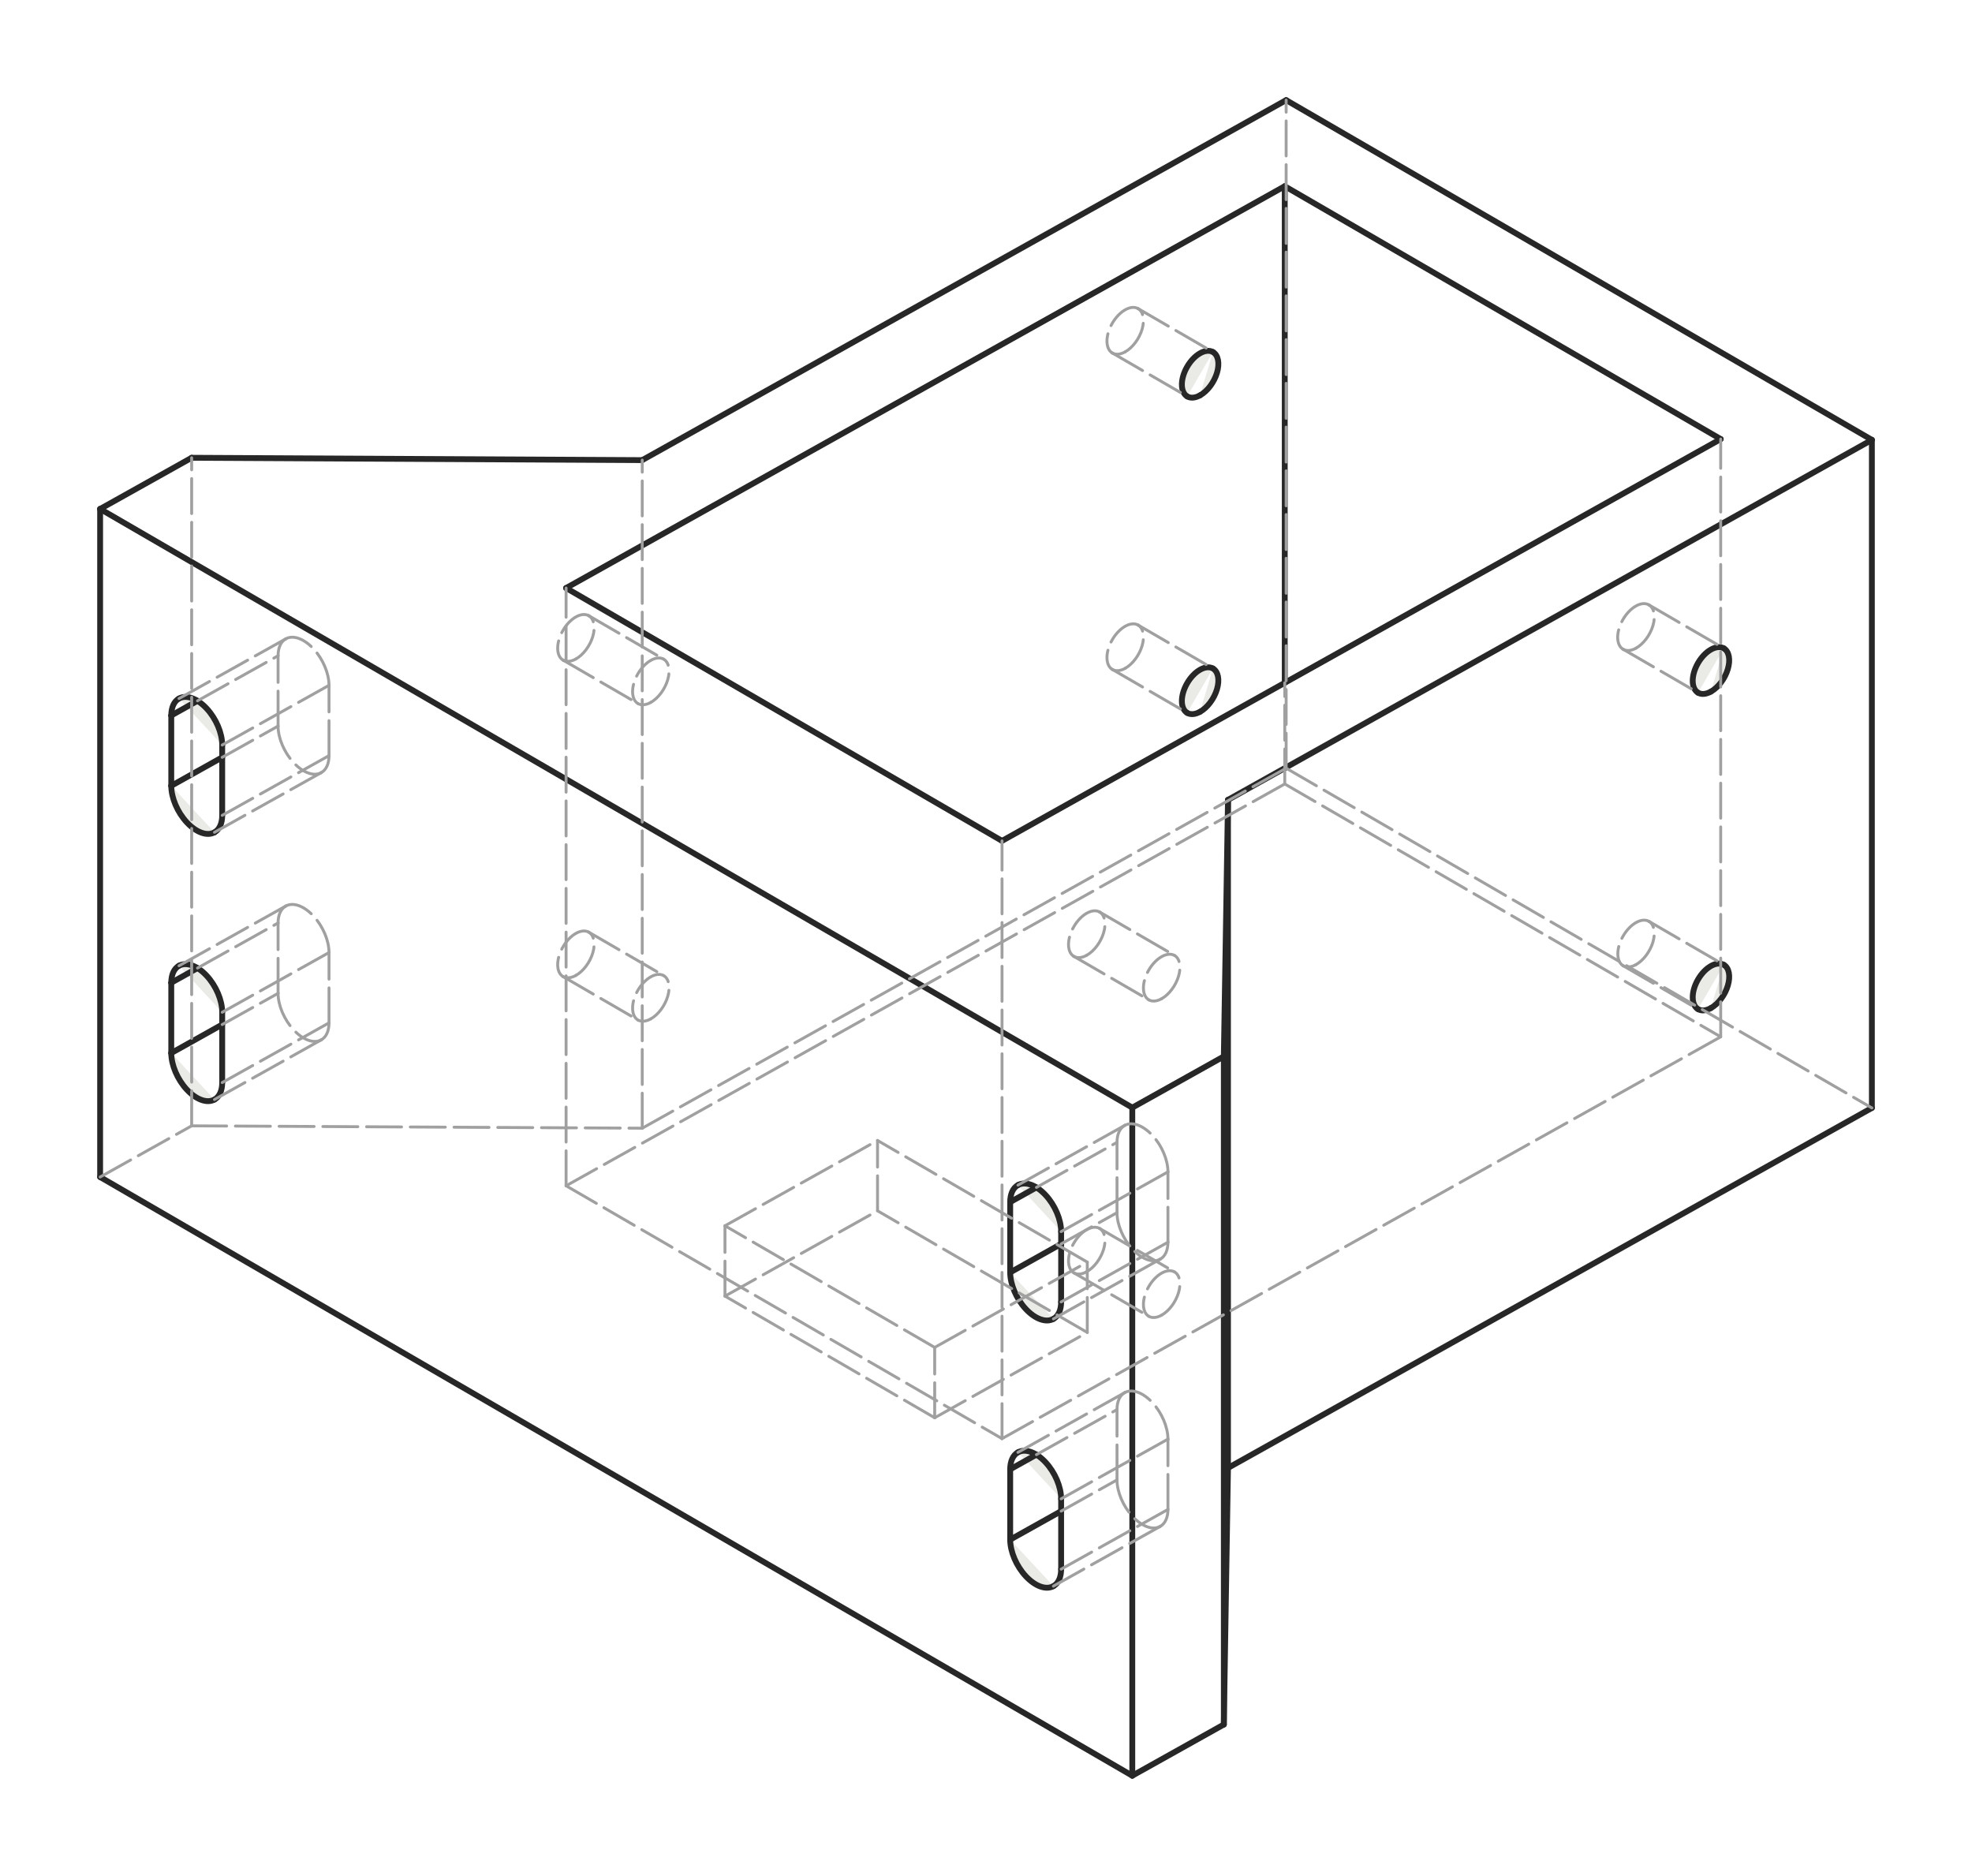
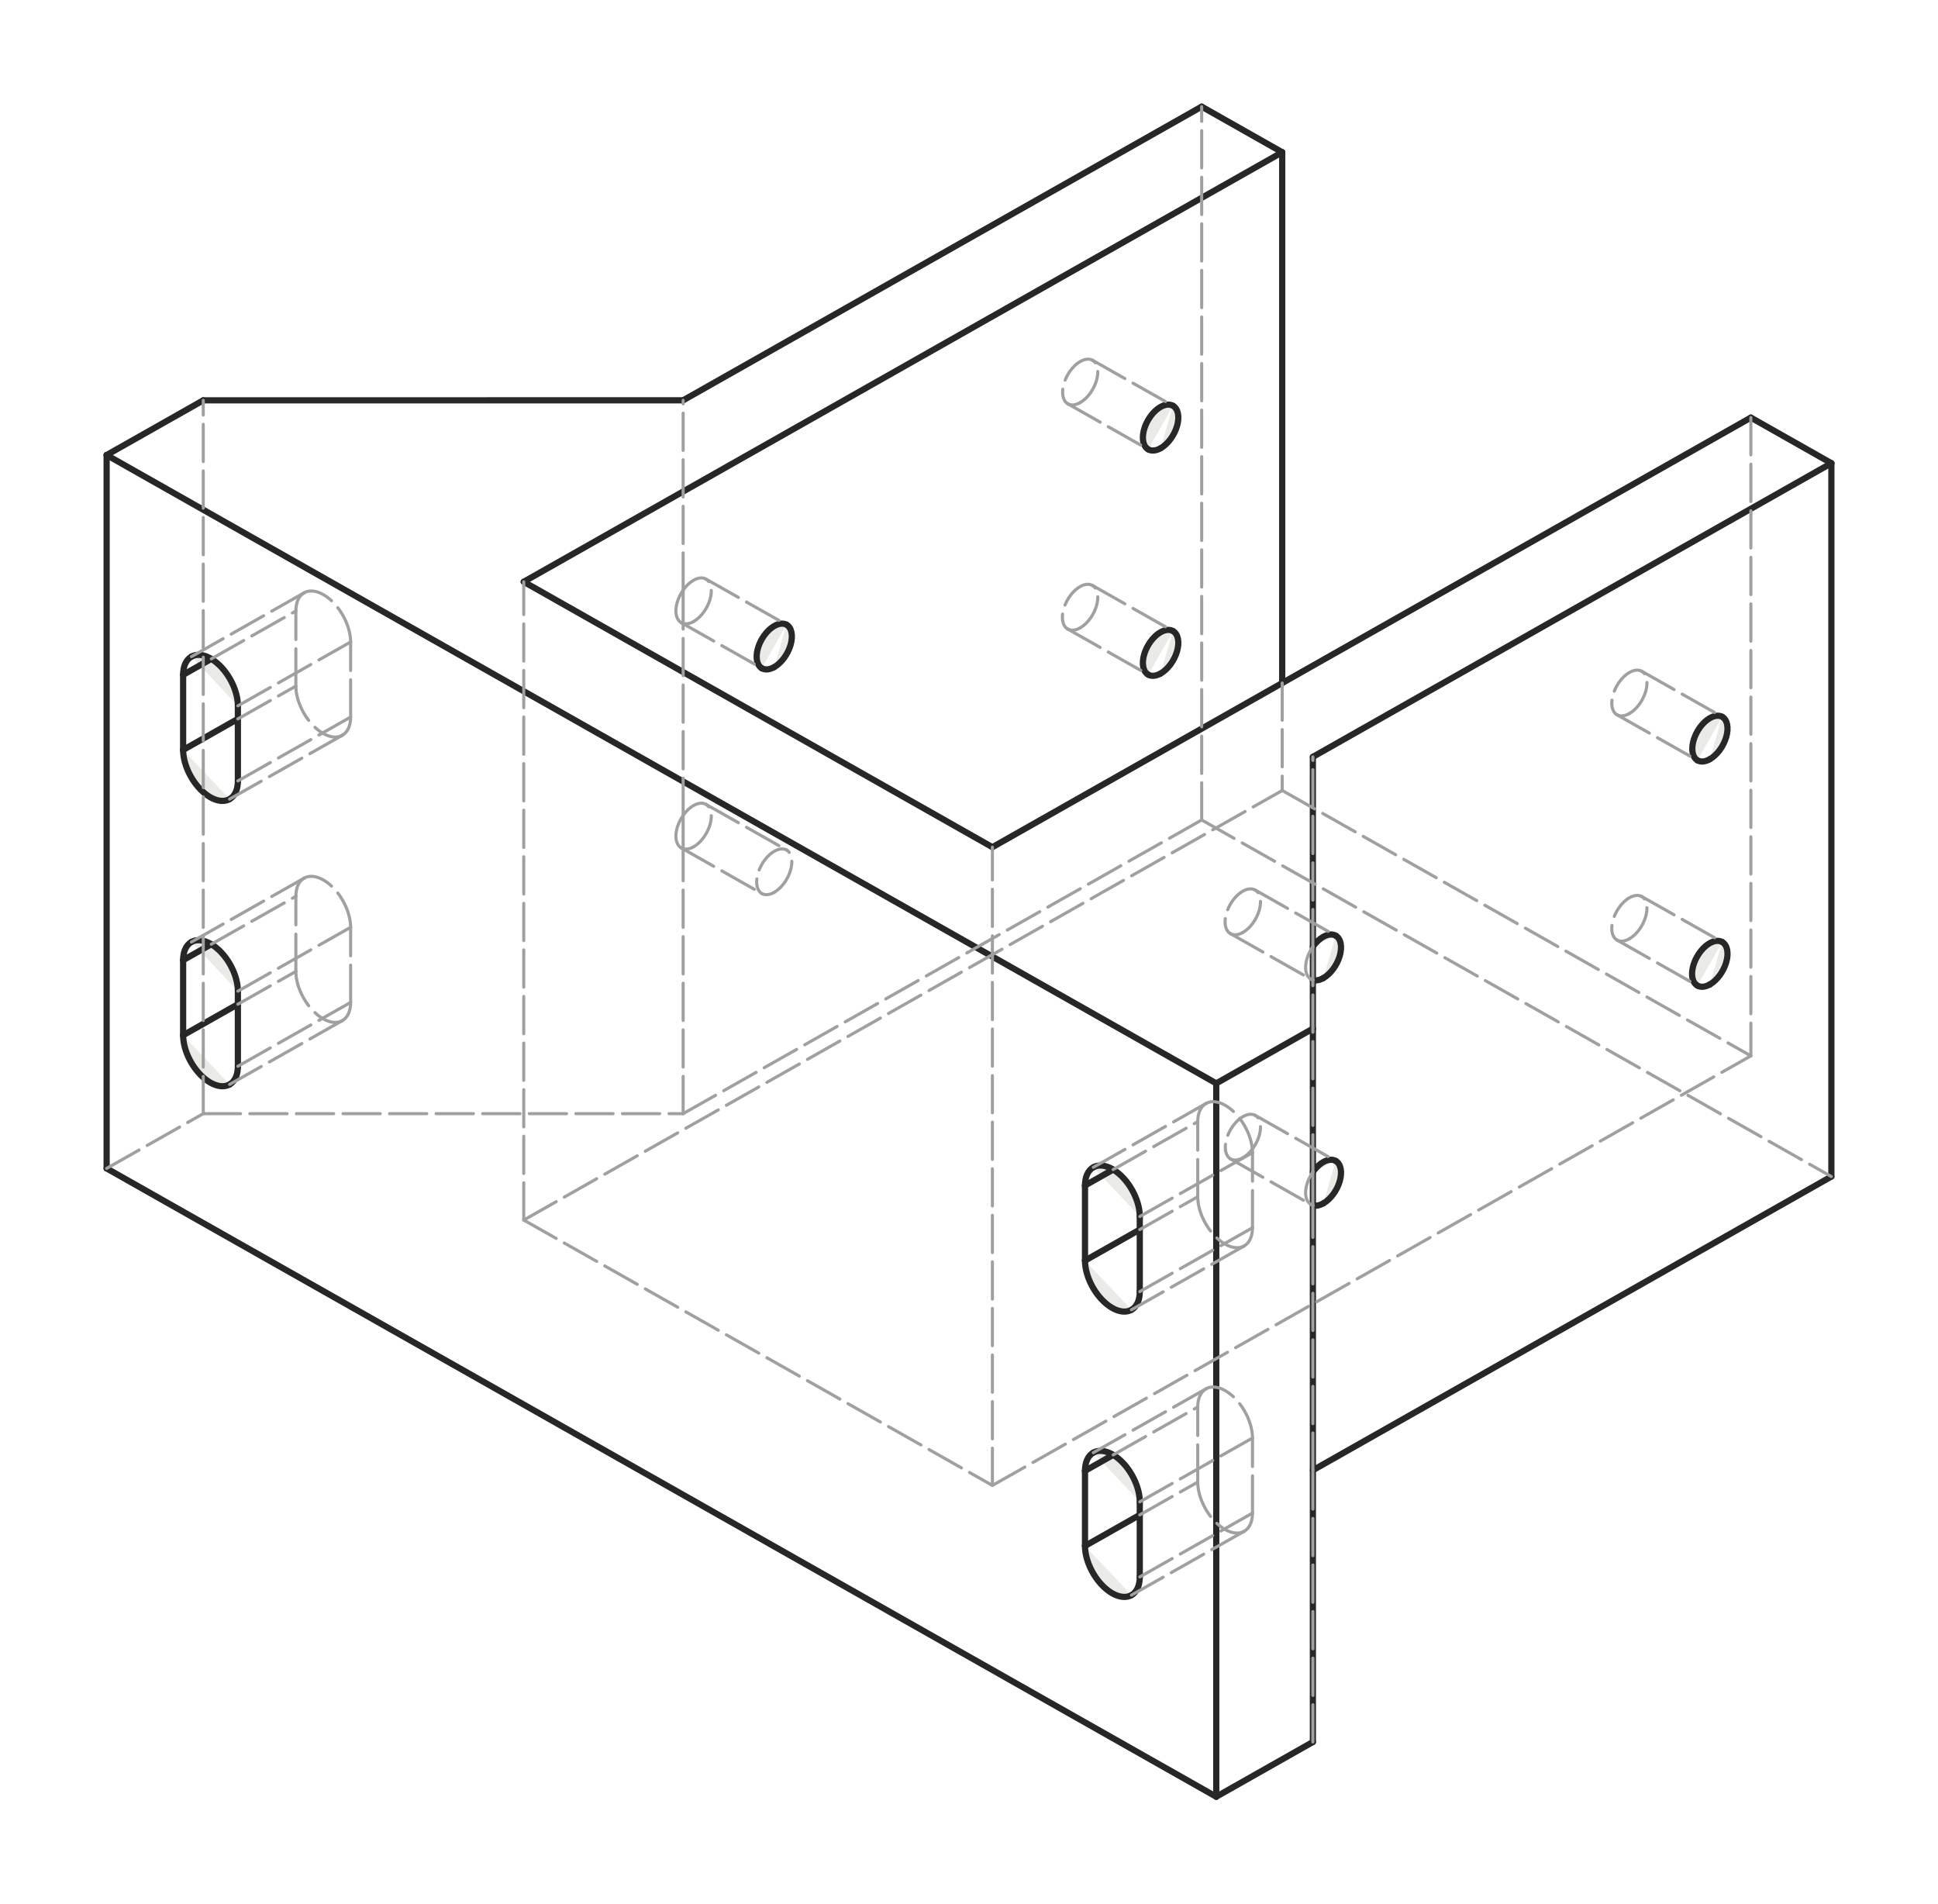
- <svg xmlns="http://www.w3.org/2000/svg" width="202.887mm" height="192.968mm" viewBox="-45.679 -45.121 92.221 87.713" version="1.1">
+ <svg xmlns="http://www.w3.org/2000/svg" width="187.209mm" height="183.85mm" viewBox="-41.497 -44.029 85.095 83.568" version="1.1">
  <g transform="scale(1,-1)" stroke-linecap="round">
    <g fill="rgb(234,234,230)" stroke="rgb(39,39,39)" stroke-width="0.273" id="vis">
-       <line x1="11.554" y1="-35.517" x2="11.554" y2="-4.278" />
-       <line x1="11.748" y1="-23.519" x2="11.748" y2="7.72" />
-       <line x1="11.554" y1="-35.517" x2="11.748" y2="-23.519" />
-       <line x1="11.554" y1="-4.278" x2="11.748" y2="7.72" />
-       <line x1="7.273" y1="-37.91" x2="7.273" y2="-6.671" />
-       <line x1="7.273" y1="-6.671" x2="11.554" y2="-4.278" />
-       <line x1="7.273" y1="-37.91" x2="11.554" y2="-35.517" />
-       <line x1="11.748" y1="7.72" x2="41.86" y2="24.553" />
-       <line x1="41.86" y1="-6.686" x2="41.86" y2="24.553" />
-       <line x1="11.748" y1="-23.519" x2="41.86" y2="-6.686" />
-       <path d="M 34.332,-2.016 A 1.2,0.704 -120.111 0,1 34.934,0.009" />
-       <path d="M 34.934,0.009 A 1.2,0.704 -120.111 0,1 33.73,-2.067" />
-       <path d="M 33.73,-2.067 A 1.2,0.704 -120.111 0,1 34.332,-2.016" />
-       <path d="M 34.332,12.782 A 1.2,0.704 -120.111 0,1 34.934,14.806" />
-       <path d="M 34.934,14.806 A 1.2,0.704 -120.111 0,1 33.73,12.73" />
-       <path d="M 33.73,12.73 A 1.2,0.704 -120.111 0,1 34.332,12.782" />
-       <line x1="-40.997" y1="-9.916" x2="7.273" y2="-37.91" />
-       <line x1="14.468" y1="40.439" x2="41.86" y2="24.553" />
-       <line x1="-15.645" y1="23.606" x2="14.468" y2="40.439" />
-       <line x1="-36.716" y1="23.716" x2="-15.645" y2="23.606" />
-       <line x1="-40.997" y1="21.322" x2="-36.716" y2="23.716" />
-       <line x1="-40.997" y1="21.322" x2="7.273" y2="-6.671" />
-       <line x1="-19.206" y1="17.625" x2="14.403" y2="36.413" />
-       <line x1="34.79" y1="24.59" x2="14.403" y2="36.413" />
-       <line x1="1.181" y1="5.802" x2="34.79" y2="24.59" />
-       <line x1="1.181" y1="5.802" x2="-19.206" y2="17.625" />
-       <line x1="-40.997" y1="-9.916" x2="-40.997" y2="21.322" />
-       <path d="M -35.288,-2.212 A 1.7,0.979 119.206 0,1 -37.308,-0.037" />
-       <path d="M -37.308,-0.037 A 1.7,0.979 119.206 0,1 -37.67,-0.831" />
-       <line x1="-35.288" y1="-2.212" x2="-35.288" y2="-5.5" />
-       <line x1="-37.67" y1="-0.831" x2="-37.67" y2="-4.119" />
-       <path d="M -37.67,-4.119 A 1.7,0.979 119.206 0,1 -35.649,-6.293" />
-       <path d="M -35.649,-6.293 A 1.7,0.979 119.206 0,1 -35.288,-5.5" />
-       <path d="M -35.288,10.284 A 1.7,0.979 119.206 0,1 -37.308,12.458" />
-       <path d="M -37.308,12.458 A 1.7,0.979 119.206 0,1 -37.67,11.665" />
-       <line x1="-35.288" y1="10.284" x2="-35.288" y2="6.995" />
-       <line x1="-37.67" y1="11.665" x2="-37.67" y2="8.377" />
-       <path d="M -37.67,8.377 A 1.7,0.979 119.206 0,1 -35.649,6.202" />
-       <path d="M -35.649,6.202 A 1.7,0.979 119.206 0,1 -35.288,6.995" />
-       <path d="M 3.945,-24.964 A 1.7,0.979 119.206 0,1 1.925,-22.79" />
-       <path d="M 1.925,-22.79 A 1.7,0.979 119.206 0,1 1.563,-23.583" />
-       <line x1="3.945" y1="-24.964" x2="3.945" y2="-28.253" />
-       <line x1="1.563" y1="-23.583" x2="1.563" y2="-26.871" />
-       <path d="M 1.563,-26.871 A 1.7,0.979 119.206 0,1 3.584,-29.046" />
-       <path d="M 3.584,-29.046 A 1.7,0.979 119.206 0,1 3.945,-28.253" />
-       <path d="M 3.945,-12.469 A 1.7,0.979 119.206 0,1 1.925,-10.294" />
-       <path d="M 1.925,-10.294 A 1.7,0.979 119.206 0,1 1.563,-11.087" />
-       <line x1="3.945" y1="-12.469" x2="3.945" y2="-15.757" />
-       <path d="M 1.563,-14.376 A 1.7,0.979 119.206 0,1 3.584,-16.55" />
-       <path d="M 3.584,-16.55 A 1.7,0.979 119.206 0,1 3.945,-15.757" />
-       <line x1="1.563" y1="-11.087" x2="1.563" y2="-14.376" />
-       <line x1="14.403" y1="13.193" x2="14.403" y2="36.413" />
-       <path d="M 10.442,11.839 A 1.2,0.704 -120.111 0,1 11.044,13.863" />
-       <path d="M 11.044,13.863 A 1.2,0.704 -120.111 0,1 9.84,11.787" />
-       <path d="M 9.84,11.787 A 1.2,0.704 -120.111 0,1 10.442,11.839" />
-       <path d="M 10.442,26.636 A 1.2,0.704 -120.111 0,1 11.044,28.661" />
-       <path d="M 11.044,28.661 A 1.2,0.704 -120.111 0,1 9.84,26.585" />
-       <path d="M 9.84,26.585 A 1.2,0.704 -120.111 0,1 10.442,26.636" />
-       <line x1="-37.67" y1="-0.831" x2="-36.443" y2="-0.145" />
-       <line x1="-37.67" y1="-4.119" x2="-35.288" y2="-2.787" />
-       <line x1="-37.67" y1="11.665" x2="-36.443" y2="12.351" />
-       <line x1="-37.67" y1="8.377" x2="-35.288" y2="9.708" />
-       <line x1="1.563" y1="-23.583" x2="2.79" y2="-22.897" />
-       <line x1="1.563" y1="-26.871" x2="3.945" y2="-25.54" />
-       <line x1="1.563" y1="-11.087" x2="2.79" y2="-10.402" />
-       <line x1="1.563" y1="-14.376" x2="3.945" y2="-13.044" />
+       <line x1="16.15" y1="-32.455" x2="16.15" y2="-1.135" />
+       <line x1="16.15" y1="-1.135" x2="16.149" y2="10.798" />
+       <line x1="11.907" y1="-34.858" x2="11.907" y2="-3.537" />
+       <line x1="11.907" y1="-3.537" x2="16.15" y2="-1.135" />
+       <line x1="11.907" y1="-34.858" x2="16.15" y2="-32.455" />
+       <line x1="16.149" y1="10.798" x2="38.916" y2="23.692" />
+       <line x1="38.916" y1="-7.629" x2="38.916" y2="23.692" />
+       <line x1="16.15" y1="-20.522" x2="38.916" y2="-7.629" />
+       <path d="M 16.15,-8.891 A 1.1,0.641 -119.519 0,1 16.608,-8.806" />
+       <path d="M 16.608,-8.806 A 1.1,0.641 -119.519 0,1 17.15,-6.942" />
+       <path d="M 17.15,-6.942 A 1.1,0.641 -119.519 0,1 16.15,-7.426" />
+       <path d="M 16.15,1 A 1.1,0.641 -119.519 0,1 16.608,1.085" />
+       <path d="M 16.608,1.085 A 1.1,0.641 -119.519 0,1 17.15,2.949" />
+       <path d="M 17.15,2.949 A 1.1,0.641 -119.519 0,1 16.15,2.464" />
+       <path d="M 33.578,0.805 A 1.1,0.641 -119.519 0,1 34.12,2.669" />
+       <path d="M 34.12,2.669 A 1.1,0.641 -119.519 0,1 33.036,0.754" />
+       <path d="M 33.036,0.754 A 1.1,0.641 -119.519 0,1 33.578,0.805" />
+       <path d="M 33.578,10.695 A 1.1,0.641 -119.519 0,1 34.12,12.559" />
+       <path d="M 34.12,12.559 A 1.1,0.641 -119.519 0,1 33.036,10.645" />
+       <path d="M 33.036,10.645 A 1.1,0.641 -119.519 0,1 33.578,10.695" />
+       <line x1="-36.815" y1="-7.271" x2="11.907" y2="-34.858" />
+       <line x1="35.381" y1="25.694" x2="38.916" y2="23.692" />
+       <line x1="2.078" y1="6.833" x2="35.381" y2="25.694" />
+       <line x1="2.078" y1="6.833" x2="-18.5" y2="18.485" />
+       <line x1="-18.5" y1="18.485" x2="14.803" y2="37.345" />
+       <line x1="11.267" y1="39.347" x2="14.803" y2="37.345" />
+       <line x1="-11.501" y1="26.453" x2="11.267" y2="39.347" />
+       <line x1="-32.572" y1="26.452" x2="-11.501" y2="26.453" />
+       <line x1="-36.815" y1="24.05" x2="-32.572" y2="26.452" />
+       <line x1="11.907" y1="-3.537" x2="-36.815" y2="24.05" />
+       <line x1="-36.815" y1="-7.271" x2="-36.815" y2="24.05" />
+       <path d="M -31.052,0.511 A 1.7,0.991 119.524 0,1 -33.091,2.671" />
+       <path d="M -33.091,2.671 A 1.7,0.991 119.524 0,1 -33.456,1.872" />
+       <line x1="-31.052" y1="0.511" x2="-31.052" y2="-2.786" />
+       <line x1="-33.456" y1="1.872" x2="-33.456" y2="-1.425" />
+       <path d="M -33.456,-1.425 A 1.7,0.991 119.524 0,1 -31.416,-3.585" />
+       <path d="M -31.416,-3.585 A 1.7,0.991 119.524 0,1 -31.052,-2.786" />
+       <path d="M -31.052,13.039 A 1.7,0.991 119.524 0,1 -33.091,15.199" />
+       <path d="M -33.091,15.199 A 1.7,0.991 119.524 0,1 -33.456,14.4" />
+       <line x1="-31.052" y1="13.039" x2="-31.052" y2="9.742" />
+       <line x1="-33.456" y1="14.4" x2="-33.456" y2="11.103" />
+       <path d="M -33.456,11.103 A 1.7,0.991 119.524 0,1 -31.416,8.943" />
+       <path d="M -31.416,8.943 A 1.7,0.991 119.524 0,1 -31.052,9.742" />
+       <path d="M 8.549,-21.911 A 1.7,0.991 119.524 0,1 6.509,-19.751" />
+       <path d="M 6.509,-19.751 A 1.7,0.991 119.524 0,1 6.144,-20.55" />
+       <line x1="8.549" y1="-21.911" x2="8.549" y2="-25.208" />
+       <line x1="6.144" y1="-20.55" x2="6.144" y2="-23.847" />
+       <path d="M 6.144,-23.847 A 1.7,0.991 119.524 0,1 8.184,-26.007" />
+       <path d="M 8.184,-26.007 A 1.7,0.991 119.524 0,1 8.549,-25.208" />
+       <path d="M 8.549,-9.383 A 1.7,0.991 119.524 0,1 6.509,-7.223" />
+       <path d="M 6.509,-7.223 A 1.7,0.991 119.524 0,1 6.144,-8.022" />
+       <line x1="8.549" y1="-9.383" x2="8.549" y2="-12.68" />
+       <path d="M 6.144,-11.319 A 1.7,0.991 119.524 0,1 8.184,-13.479" />
+       <path d="M 8.184,-13.479 A 1.7,0.991 119.524 0,1 8.549,-12.68" />
+       <line x1="6.144" y1="-8.022" x2="6.144" y2="-11.319" />
+       <line x1="14.803" y1="37.345" x2="14.803" y2="14.04" />
+       <path d="M 9.464,14.458 A 1.1,0.641 -119.519 0,1 10.006,16.322" />
+       <path d="M 10.006,16.322 A 1.1,0.641 -119.519 0,1 8.922,14.407" />
+       <path d="M 8.922,14.407 A 1.1,0.641 -119.519 0,1 9.464,14.458" />
+       <path d="M 9.464,24.349 A 1.1,0.641 -119.519 0,1 10.006,26.213" />
+       <path d="M 10.006,26.213 A 1.1,0.641 -119.519 0,1 8.922,24.298" />
+       <path d="M 8.922,24.298 A 1.1,0.641 -119.519 0,1 9.464,24.349" />
+       <path d="M -7.505,14.738 A 1.1,0.641 -119.519 0,1 -6.963,16.602" />
+       <path d="M -6.963,16.602 A 1.1,0.641 -119.519 0,1 -8.047,14.688" />
+       <path d="M -8.047,14.688 A 1.1,0.641 -119.519 0,1 -7.505,14.738" />
+       <line x1="-33.456" y1="1.872" x2="-32.219" y2="2.572" />
+       <line x1="-33.456" y1="-1.425" x2="-31.052" y2="-0.063" />
+       <line x1="-33.456" y1="14.4" x2="-32.219" y2="15.101" />
+       <line x1="-33.456" y1="11.103" x2="-31.052" y2="12.465" />
+       <line x1="6.144" y1="-20.55" x2="7.381" y2="-19.849" />
+       <line x1="6.144" y1="-23.847" x2="8.549" y2="-22.485" />
+       <line x1="6.144" y1="-8.022" x2="7.381" y2="-7.321" />
+       <line x1="6.144" y1="-11.319" x2="8.549" y2="-9.957" />
    </g>
    <g fill="none" stroke="rgb(160,160,160)" stroke-width="0.136" id="hid" stroke-dasharray="1.636 0.409">
-       <line x1="14.468" y1="9.2" x2="41.86" y2="-6.686" />
-       <line x1="-15.645" y1="-7.633" x2="14.468" y2="9.2" />
-       <line x1="-36.716" y1="-7.523" x2="-15.645" y2="-7.633" />
-       <line x1="-40.997" y1="-9.916" x2="-36.716" y2="-7.523" />
-       <line x1="-11.776" y1="-15.485" x2="-4.641" y2="-11.496" />
-       <line x1="5.168" y1="-17.184" x2="-4.641" y2="-11.496" />
-       <line x1="-1.968" y1="-21.173" x2="5.168" y2="-17.184" />
-       <line x1="-1.968" y1="-21.173" x2="-11.776" y2="-15.485" />
-       <line x1="14.468" y1="9.2" x2="14.468" y2="40.439" />
-       <path d="M 30.829,0.016 A 1.2,0.704 -120.111 0,1 31.431,2.04" />
-       <path d="M 31.431,2.04 A 1.2,0.704 -120.111 0,1 30.227,-0.036" />
-       <path d="M 30.227,-0.036 A 1.2,0.704 -120.111 0,1 30.829,0.016" />
-       <path d="M 30.829,14.813 A 1.2,0.704 -120.111 0,1 31.431,16.838" />
-       <path d="M 31.431,16.838 A 1.2,0.704 -120.111 0,1 30.227,14.761" />
-       <path d="M 30.227,14.761 A 1.2,0.704 -120.111 0,1 30.829,14.813" />
-       <line x1="-15.645" y1="-7.633" x2="-15.645" y2="23.606" />
-       <path d="M 6.939,13.87 A 1.2,0.704 -120.111 0,1 7.541,15.895" />
-       <path d="M 7.541,15.895 A 1.2,0.704 -120.111 0,1 6.337,13.819" />
-       <path d="M 6.337,13.819 A 1.2,0.704 -120.111 0,1 6.939,13.87" />
-       <path d="M 6.939,28.668 A 1.2,0.704 -120.111 0,1 7.541,30.692" />
-       <path d="M 7.541,30.692 A 1.2,0.704 -120.111 0,1 6.337,28.616" />
-       <path d="M 6.337,28.616 A 1.2,0.704 -120.111 0,1 6.939,28.668" />
-       <line x1="-36.716" y1="-7.523" x2="-36.716" y2="23.716" />
-       <line x1="-11.776" y1="-15.485" x2="-11.776" y2="-12.196" />
-       <line x1="-11.776" y1="-12.196" x2="-4.641" y2="-8.207" />
-       <line x1="-4.641" y1="-11.496" x2="-4.641" y2="-8.207" />
-       <line x1="5.168" y1="-17.184" x2="5.168" y2="-13.895" />
-       <line x1="5.168" y1="-13.895" x2="-4.641" y2="-8.207" />
-       <line x1="-1.968" y1="-21.173" x2="-1.968" y2="-17.884" />
-       <line x1="-1.968" y1="-17.884" x2="5.168" y2="-13.895" />
-       <line x1="-1.968" y1="-17.884" x2="-11.776" y2="-12.196" />
-       <line x1="-19.206" y1="-10.326" x2="-19.206" y2="17.625" />
-       <line x1="-19.206" y1="-10.326" x2="14.403" y2="8.463" />
-       <line x1="14.403" y1="8.463" x2="14.403" y2="13.193" />
-       <path d="M -15.246,-2.522 A 1.2,0.704 -120.111 0,1 -14.644,-0.497" />
-       <path d="M -14.644,-0.497 A 1.2,0.704 -120.111 0,1 -15.848,-2.573" />
-       <path d="M -15.848,-2.573 A 1.2,0.704 -120.111 0,1 -15.246,-2.522" />
-       <path d="M -15.246,12.276 A 1.2,0.704 -120.111 0,1 -14.644,14.3" />
-       <path d="M -14.644,14.3 A 1.2,0.704 -120.111 0,1 -15.848,12.224" />
-       <path d="M -15.848,12.224 A 1.2,0.704 -120.111 0,1 -15.246,12.276" />
-       <line x1="34.79" y1="-3.361" x2="34.79" y2="24.59" />
-       <line x1="14.403" y1="8.463" x2="34.79" y2="-3.361" />
-       <line x1="1.181" y1="-22.149" x2="1.181" y2="5.802" />
-       <line x1="1.181" y1="-22.149" x2="34.79" y2="-3.361" />
-       <path d="M 5.141,-14.345 A 1.2,0.704 -120.111 0,1 5.743,-12.32" />
-       <path d="M 5.743,-12.32 A 1.2,0.704 -120.111 0,1 4.539,-14.396" />
-       <path d="M 4.539,-14.396 A 1.2,0.704 -120.111 0,1 5.141,-14.345" />
-       <path d="M 5.141,0.453 A 1.2,0.704 -120.111 0,1 5.743,2.477" />
-       <path d="M 5.743,2.477 A 1.2,0.704 -120.111 0,1 4.539,0.401" />
-       <path d="M 4.539,0.401 A 1.2,0.704 -120.111 0,1 5.141,0.453" />
-       <line x1="-19.206" y1="-10.326" x2="1.181" y2="-22.149" />
-       <line x1="-36.443" y1="-0.145" x2="-32.675" y2="1.962" />
-       <path d="M -30.293,0.58 A 1.7,0.979 119.206 0,1 -32.313,2.755" />
-       <path d="M -32.313,2.755 A 1.7,0.979 119.206 0,1 -32.675,1.962" />
-       <line x1="-35.288" y1="-2.212" x2="-30.293" y2="0.58" />
-       <line x1="-30.293" y1="-2.708" x2="-30.293" y2="0.58" />
-       <line x1="-35.288" y1="-5.5" x2="-30.293" y2="-2.708" />
-       <line x1="-32.675" y1="-1.327" x2="-32.675" y2="1.962" />
-       <line x1="-35.288" y1="-2.787" x2="-32.675" y2="-1.327" />
-       <path d="M -32.675,-1.327 A 1.7,0.979 119.206 0,1 -30.654,-3.501" />
-       <path d="M -30.654,-3.501 A 1.7,0.979 119.206 0,1 -30.293,-2.708" />
-       <line x1="-36.443" y1="12.351" x2="-32.675" y2="14.457" />
-       <path d="M -30.293,13.076 A 1.7,0.979 119.206 0,1 -32.313,15.25" />
-       <path d="M -32.313,15.25 A 1.7,0.979 119.206 0,1 -32.675,14.457" />
-       <line x1="-35.288" y1="10.284" x2="-30.293" y2="13.076" />
-       <line x1="-30.293" y1="9.788" x2="-30.293" y2="13.076" />
-       <line x1="-35.288" y1="6.995" x2="-30.293" y2="9.788" />
-       <line x1="-32.675" y1="11.169" x2="-32.675" y2="14.457" />
-       <line x1="-35.288" y1="9.708" x2="-32.675" y2="11.169" />
-       <path d="M -32.675,11.169 A 1.7,0.979 119.206 0,1 -30.654,8.994" />
-       <path d="M -30.654,8.994 A 1.7,0.979 119.206 0,1 -30.293,9.788" />
-       <line x1="2.79" y1="-22.897" x2="6.558" y2="-20.791" />
-       <path d="M 8.94,-22.172 A 1.7,0.979 119.206 0,1 6.92,-19.997" />
-       <path d="M 6.92,-19.997 A 1.7,0.979 119.206 0,1 6.558,-20.791" />
-       <line x1="3.945" y1="-24.964" x2="8.94" y2="-22.172" />
-       <line x1="8.94" y1="-25.46" x2="8.94" y2="-22.172" />
-       <line x1="3.945" y1="-28.253" x2="8.94" y2="-25.46" />
-       <line x1="6.558" y1="-24.079" x2="6.558" y2="-20.791" />
-       <line x1="3.945" y1="-25.54" x2="6.558" y2="-24.079" />
-       <path d="M 6.558,-24.079 A 1.7,0.979 119.206 0,1 8.579,-26.253" />
-       <path d="M 8.579,-26.253 A 1.7,0.979 119.206 0,1 8.94,-25.46" />
-       <line x1="2.79" y1="-10.402" x2="6.558" y2="-8.295" />
-       <path d="M 8.94,-9.676 A 1.7,0.979 119.206 0,1 6.92,-7.502" />
-       <path d="M 6.92,-7.502 A 1.7,0.979 119.206 0,1 6.558,-8.295" />
-       <line x1="3.945" y1="-12.469" x2="8.94" y2="-9.676" />
-       <line x1="8.94" y1="-12.965" x2="8.94" y2="-9.676" />
-       <line x1="3.945" y1="-15.757" x2="8.94" y2="-12.965" />
-       <path d="M 6.558,-11.583 A 1.7,0.979 119.206 0,1 8.579,-13.758" />
-       <path d="M 8.579,-13.758 A 1.7,0.979 119.206 0,1 8.94,-12.965" />
-       <line x1="3.945" y1="-13.044" x2="6.558" y2="-11.583" />
-       <line x1="6.558" y1="-11.583" x2="6.558" y2="-8.295" />
-       <path d="M -18.749,-0.49 A 1.2,0.704 -120.111 0,1 -18.147,1.534" />
-       <path d="M -18.147,1.534 A 1.2,0.704 -120.111 0,1 -19.351,-0.542" />
-       <path d="M -19.351,-0.542 A 1.2,0.704 -120.111 0,1 -18.749,-0.49" />
-       <path d="M -18.749,14.307 A 1.2,0.704 -120.111 0,1 -18.147,16.332" />
-       <path d="M -18.147,16.332 A 1.2,0.704 -120.111 0,1 -19.351,14.256" />
-       <path d="M -19.351,14.256 A 1.2,0.704 -120.111 0,1 -18.749,14.307" />
-       <path d="M 8.644,-16.376 A 1.2,0.704 -120.111 0,1 9.246,-14.352" />
-       <path d="M 9.246,-14.352 A 1.2,0.704 -120.111 0,1 8.042,-16.428" />
-       <path d="M 8.042,-16.428 A 1.2,0.704 -120.111 0,1 8.644,-16.376" />
-       <path d="M 8.644,-1.579 A 1.2,0.704 -120.111 0,1 9.246,0.446" />
-       <path d="M 9.246,0.446 A 1.2,0.704 -120.111 0,1 8.042,-1.63" />
-       <path d="M 8.042,-1.63 A 1.2,0.704 -120.111 0,1 8.644,-1.579" />
-       <line x1="30.227" y1="-0.036" x2="33.73" y2="-2.067" />
-       <line x1="31.431" y1="2.04" x2="34.934" y2="0.009" />
-       <line x1="30.227" y1="14.761" x2="33.73" y2="12.73" />
-       <line x1="31.431" y1="16.838" x2="34.934" y2="14.806" />
-       <line x1="-32.313" y1="2.755" x2="-37.308" y2="-0.037" />
-       <line x1="-30.654" y1="-3.501" x2="-35.649" y2="-6.293" />
-       <line x1="-32.313" y1="15.25" x2="-37.308" y2="12.458" />
-       <line x1="-30.654" y1="8.994" x2="-35.649" y2="6.202" />
-       <line x1="6.92" y1="-19.997" x2="1.925" y2="-22.79" />
-       <line x1="8.579" y1="-26.253" x2="3.584" y2="-29.046" />
-       <line x1="6.92" y1="-7.502" x2="1.925" y2="-10.294" />
-       <line x1="8.579" y1="-13.758" x2="3.584" y2="-16.55" />
-       <line x1="6.337" y1="13.819" x2="9.84" y2="11.787" />
-       <line x1="7.541" y1="15.895" x2="11.044" y2="13.863" />
-       <line x1="6.337" y1="28.616" x2="9.84" y2="26.585" />
-       <line x1="7.541" y1="30.692" x2="11.044" y2="28.661" />
-       <line x1="-19.351" y1="-0.542" x2="-15.848" y2="-2.573" />
-       <line x1="-18.147" y1="1.534" x2="-14.644" y2="-0.497" />
-       <line x1="-19.351" y1="14.256" x2="-15.848" y2="12.224" />
-       <line x1="-18.147" y1="16.332" x2="-14.644" y2="14.3" />
-       <line x1="4.539" y1="-14.396" x2="8.042" y2="-16.428" />
-       <line x1="5.743" y1="-12.32" x2="9.246" y2="-14.352" />
-       <line x1="4.539" y1="0.401" x2="8.042" y2="-1.63" />
-       <line x1="5.743" y1="2.477" x2="9.246" y2="0.446" />
+       <line x1="16.149" y1="-20.523" x2="16.149" y2="-8.891" />
+       <line x1="16.149" y1="-8.891" x2="16.149" y2="-7.428" />
+       <line x1="16.149" y1="-7.428" x2="16.149" y2="1" />
+       <line x1="16.149" y1="1" x2="16.149" y2="2.463" />
+       <line x1="16.149" y1="2.463" x2="16.149" y2="10.798" />
+       <line x1="16.15" y1="-32.455" x2="16.149" y2="-20.523" />
+       <line x1="16.149" y1="-20.523" x2="16.15" y2="-20.522" />
+       <path d="M 16.149,-8.891 A 1.1,0.641 -119.519 0,1 16.15,-8.891" />
+       <path d="M 16.15,-7.426 A 1.1,0.641 -119.519 0,1 16.149,-7.428" />
+       <path d="M 16.149,1 A 1.1,0.641 -119.519 0,1 16.15,1" />
+       <path d="M 16.15,2.464 A 1.1,0.641 -119.519 0,1 16.149,2.463" />
+       <path d="M 16.149,-7.428 A 1.1,0.641 -119.519 0,1 16.066,-8.856" />
+       <path d="M 16.066,-8.856 A 1.1,0.641 -119.519 0,1 16.149,-8.891" />
+       <path d="M 16.149,2.463 A 1.1,0.641 -119.519 0,1 16.066,1.034" />
+       <path d="M 16.066,1.034 A 1.1,0.641 -119.519 0,1 16.149,1" />
+       <line x1="11.267" y1="8.027" x2="38.916" y2="-7.629" />
+       <line x1="-11.501" y1="-4.867" x2="11.267" y2="8.027" />
+       <line x1="-32.572" y1="-4.868" x2="-11.501" y2="-4.867" />
+       <line x1="-36.815" y1="-7.271" x2="-32.572" y2="-4.868" />
+       <line x1="35.381" y1="25.694" x2="35.381" y2="-2.33" />
+       <line x1="14.803" y1="9.322" x2="35.381" y2="-2.33" />
+       <line x1="14.803" y1="14.04" x2="14.803" y2="9.322" />
+       <line x1="11.267" y1="8.027" x2="11.267" y2="39.347" />
+       <path d="M 13.073,-6.804 A 1.1,0.641 -119.519 0,1 13.615,-4.94" />
+       <path d="M 13.615,-4.94 A 1.1,0.641 -119.519 0,1 12.531,-6.854" />
+       <path d="M 12.531,-6.854 A 1.1,0.641 -119.519 0,1 13.073,-6.804" />
+       <path d="M 13.073,3.087 A 1.1,0.641 -119.519 0,1 13.615,4.951" />
+       <path d="M 13.615,4.951 A 1.1,0.641 -119.519 0,1 12.531,3.036" />
+       <path d="M 12.531,3.036 A 1.1,0.641 -119.519 0,1 13.073,3.087" />
+       <path d="M 30.042,2.807 A 1.1,0.641 -119.519 0,1 30.584,4.67" />
+       <path d="M 30.584,4.67 A 1.1,0.641 -119.519 0,1 29.5,2.756" />
+       <path d="M 29.5,2.756 A 1.1,0.641 -119.519 0,1 30.042,2.807" />
+       <path d="M 30.042,12.697 A 1.1,0.641 -119.519 0,1 30.584,14.561" />
+       <path d="M 30.584,14.561 A 1.1,0.641 -119.519 0,1 29.5,12.647" />
+       <path d="M 29.5,12.647 A 1.1,0.641 -119.519 0,1 30.042,12.697" />
+       <line x1="-11.501" y1="-4.867" x2="-11.501" y2="6.765" />
+       <path d="M -11.501,6.765 A 1.1,0.641 -119.519 0,1 -11.041,6.85" />
+       <path d="M -11.041,6.85 A 1.1,0.641 -119.519 0,1 -10.499,8.713" />
+       <path d="M -10.499,8.713 A 1.1,0.641 -119.519 0,1 -11.501,8.227" />
+       <line x1="-11.501" y1="8.227" x2="-11.501" y2="16.655" />
+       <path d="M -11.501,16.655 A 1.1,0.641 -119.519 0,1 -11.041,16.74" />
+       <path d="M -11.041,16.74 A 1.1,0.641 -119.519 0,1 -10.499,18.604" />
+       <path d="M -10.499,18.604 A 1.1,0.641 -119.519 0,1 -11.501,18.118" />
+       <line x1="-11.501" y1="18.118" x2="-11.501" y2="26.453" />
+       <path d="M 5.929,16.46 A 1.1,0.641 -119.519 0,1 6.471,18.324" />
+       <path d="M 6.471,18.324 A 1.1,0.641 -119.519 0,1 5.387,16.409" />
+       <path d="M 5.387,16.409 A 1.1,0.641 -119.519 0,1 5.929,16.46" />
+       <path d="M 5.929,26.351 A 1.1,0.641 -119.519 0,1 6.471,28.214" />
+       <path d="M 6.471,28.214 A 1.1,0.641 -119.519 0,1 5.387,26.3" />
+       <path d="M 5.387,26.3 A 1.1,0.641 -119.519 0,1 5.929,26.351" />
+       <line x1="-32.572" y1="-4.868" x2="-32.572" y2="26.452" />
+       <line x1="-11.501" y1="6.765" x2="-11.501" y2="8.227" />
+       <line x1="-11.501" y1="16.655" x2="-11.501" y2="18.118" />
+       <line x1="2.078" y1="-21.19" x2="2.078" y2="6.833" />
+       <line x1="2.078" y1="-21.19" x2="35.381" y2="-2.33" />
+       <line x1="-18.5" y1="-9.539" x2="-18.5" y2="18.485" />
+       <line x1="-18.5" y1="-9.539" x2="2.078" y2="-21.19" />
+       <line x1="-18.5" y1="-9.539" x2="14.803" y2="9.322" />
+       <path d="M -7.505,4.848 A 1.1,0.641 -119.519 0,1 -6.963,6.711" />
+       <path d="M -6.963,6.711 A 1.1,0.641 -119.519 0,1 -8.047,4.797" />
+       <path d="M -8.047,4.797 A 1.1,0.641 -119.519 0,1 -7.505,4.848" />
+       <line x1="-32.219" y1="2.572" x2="-28.506" y2="4.675" />
+       <path d="M -26.102,3.314 A 1.7,0.991 119.524 0,1 -28.142,5.474" />
+       <path d="M -28.142,5.474 A 1.7,0.991 119.524 0,1 -28.506,4.675" />
+       <line x1="-31.052" y1="0.511" x2="-26.102" y2="3.314" />
+       <line x1="-26.102" y1="0.017" x2="-26.102" y2="3.314" />
+       <line x1="-31.052" y1="-2.786" x2="-26.102" y2="0.017" />
+       <line x1="-28.506" y1="1.378" x2="-28.506" y2="4.675" />
+       <line x1="-31.052" y1="-0.063" x2="-28.506" y2="1.378" />
+       <path d="M -28.506,1.378 A 1.7,0.991 119.524 0,1 -26.466,-0.782" />
+       <path d="M -26.466,-0.782 A 1.7,0.991 119.524 0,1 -26.102,0.017" />
+       <line x1="-32.219" y1="15.101" x2="-28.506" y2="17.203" />
+       <path d="M -26.102,15.842 A 1.7,0.991 119.524 0,1 -28.142,18.002" />
+       <path d="M -28.142,18.002 A 1.7,0.991 119.524 0,1 -28.506,17.203" />
+       <line x1="-31.052" y1="13.039" x2="-26.102" y2="15.842" />
+       <line x1="-26.102" y1="12.545" x2="-26.102" y2="15.842" />
+       <line x1="-31.052" y1="9.742" x2="-26.102" y2="12.545" />
+       <line x1="-28.506" y1="13.906" x2="-28.506" y2="17.203" />
+       <line x1="-31.052" y1="12.465" x2="-28.506" y2="13.906" />
+       <path d="M -28.506,13.906 A 1.7,0.991 119.524 0,1 -26.466,11.746" />
+       <path d="M -26.466,11.746 A 1.7,0.991 119.524 0,1 -26.102,12.545" />
+       <line x1="7.381" y1="-19.849" x2="11.094" y2="-17.747" />
+       <path d="M 13.498,-19.108 A 1.7,0.991 119.524 0,1 11.458,-16.948" />
+       <path d="M 11.458,-16.948 A 1.7,0.991 119.524 0,1 11.094,-17.747" />
+       <line x1="8.549" y1="-21.911" x2="13.498" y2="-19.108" />
+       <line x1="13.498" y1="-22.405" x2="13.498" y2="-19.108" />
+       <line x1="8.549" y1="-25.208" x2="13.498" y2="-22.405" />
+       <line x1="11.094" y1="-21.044" x2="11.094" y2="-17.747" />
+       <line x1="8.549" y1="-22.485" x2="11.094" y2="-21.044" />
+       <path d="M 11.094,-21.044 A 1.7,0.991 119.524 0,1 13.134,-23.204" />
+       <path d="M 13.134,-23.204 A 1.7,0.991 119.524 0,1 13.498,-22.405" />
+       <line x1="7.381" y1="-7.321" x2="11.094" y2="-5.219" />
+       <path d="M 13.498,-6.58 A 1.7,0.991 119.524 0,1 11.458,-4.42" />
+       <path d="M 11.458,-4.42 A 1.7,0.991 119.524 0,1 11.094,-5.219" />
+       <line x1="8.549" y1="-9.383" x2="13.498" y2="-6.58" />
+       <line x1="13.498" y1="-9.877" x2="13.498" y2="-6.58" />
+       <line x1="8.549" y1="-12.68" x2="13.498" y2="-9.877" />
+       <path d="M 11.094,-8.516 A 1.7,0.991 119.524 0,1 13.134,-10.675" />
+       <path d="M 13.134,-10.675 A 1.7,0.991 119.524 0,1 13.498,-9.877" />
+       <line x1="8.549" y1="-9.957" x2="11.094" y2="-8.516" />
+       <line x1="11.094" y1="-8.516" x2="11.094" y2="-5.219" />
+       <path d="M -11.501,8.227 A 1.1,0.641 -119.519 0,1 -11.583,6.799" />
+       <path d="M -11.583,6.799 A 1.1,0.641 -119.519 0,1 -11.501,6.765" />
+       <path d="M -11.501,18.118 A 1.1,0.641 -119.519 0,1 -11.583,16.69" />
+       <path d="M -11.583,16.69 A 1.1,0.641 -119.519 0,1 -11.501,16.655" />
+       <line x1="12.531" y1="-6.854" x2="16.066" y2="-8.856" />
+       <line x1="13.615" y1="-4.94" x2="17.15" y2="-6.942" />
+       <line x1="12.531" y1="3.036" x2="16.066" y2="1.034" />
+       <line x1="13.615" y1="4.951" x2="17.15" y2="2.949" />
+       <line x1="29.5" y1="2.756" x2="33.036" y2="0.754" />
+       <line x1="30.584" y1="4.67" x2="34.12" y2="2.669" />
+       <line x1="29.5" y1="12.647" x2="33.036" y2="10.645" />
+       <line x1="30.584" y1="14.561" x2="34.12" y2="12.559" />
+       <line x1="-28.142" y1="5.474" x2="-33.091" y2="2.671" />
+       <line x1="-26.466" y1="-0.782" x2="-31.416" y2="-3.585" />
+       <line x1="-28.142" y1="18.002" x2="-33.091" y2="15.199" />
+       <line x1="-26.466" y1="11.746" x2="-31.416" y2="8.943" />
+       <line x1="11.458" y1="-16.948" x2="6.509" y2="-19.751" />
+       <line x1="13.134" y1="-23.204" x2="8.184" y2="-26.007" />
+       <line x1="11.458" y1="-4.42" x2="6.509" y2="-7.223" />
+       <line x1="13.134" y1="-10.675" x2="8.184" y2="-13.479" />
+       <line x1="-11.583" y1="6.799" x2="-8.047" y2="4.797" />
+       <line x1="-10.499" y1="8.713" x2="-6.963" y2="6.711" />
+       <line x1="-11.583" y1="16.69" x2="-8.047" y2="14.688" />
+       <line x1="-10.499" y1="18.604" x2="-6.963" y2="16.602" />
+       <line x1="5.387" y1="16.409" x2="8.922" y2="14.407" />
+       <line x1="6.471" y1="18.324" x2="10.006" y2="16.322" />
+       <line x1="5.387" y1="26.3" x2="8.922" y2="24.298" />
+       <line x1="6.471" y1="28.214" x2="10.006" y2="26.213" />
    </g>
  </g>
</svg>
